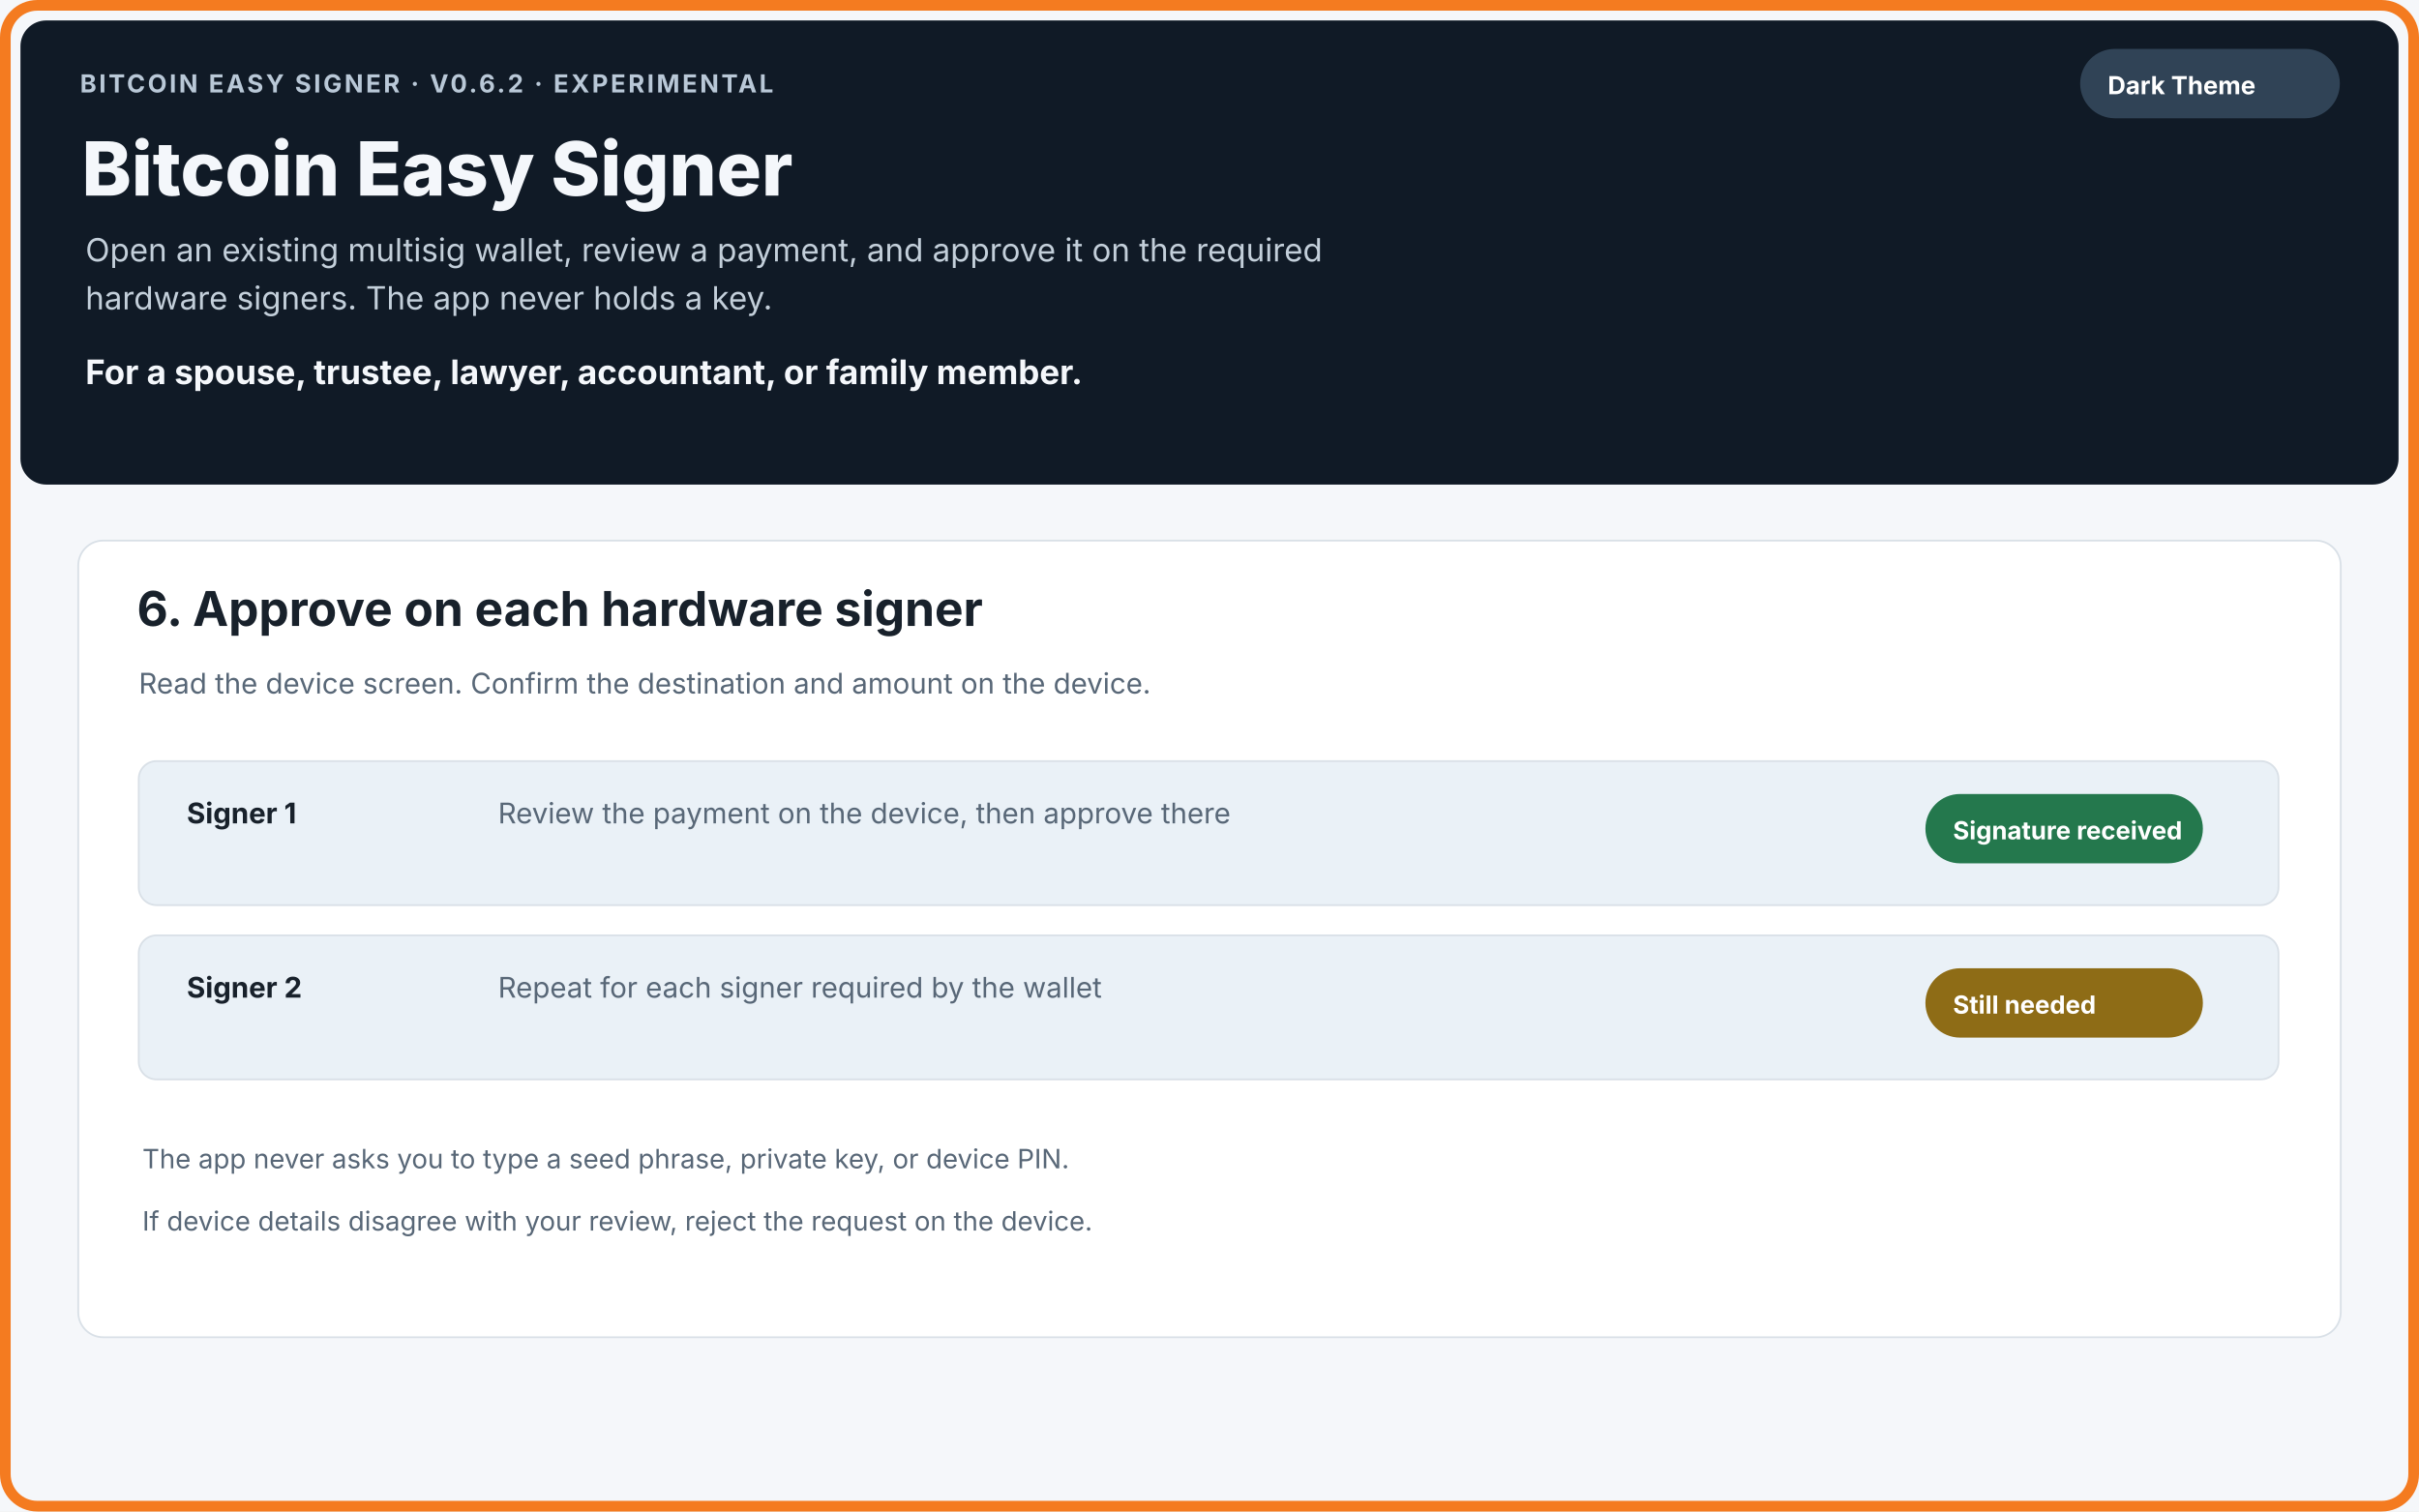
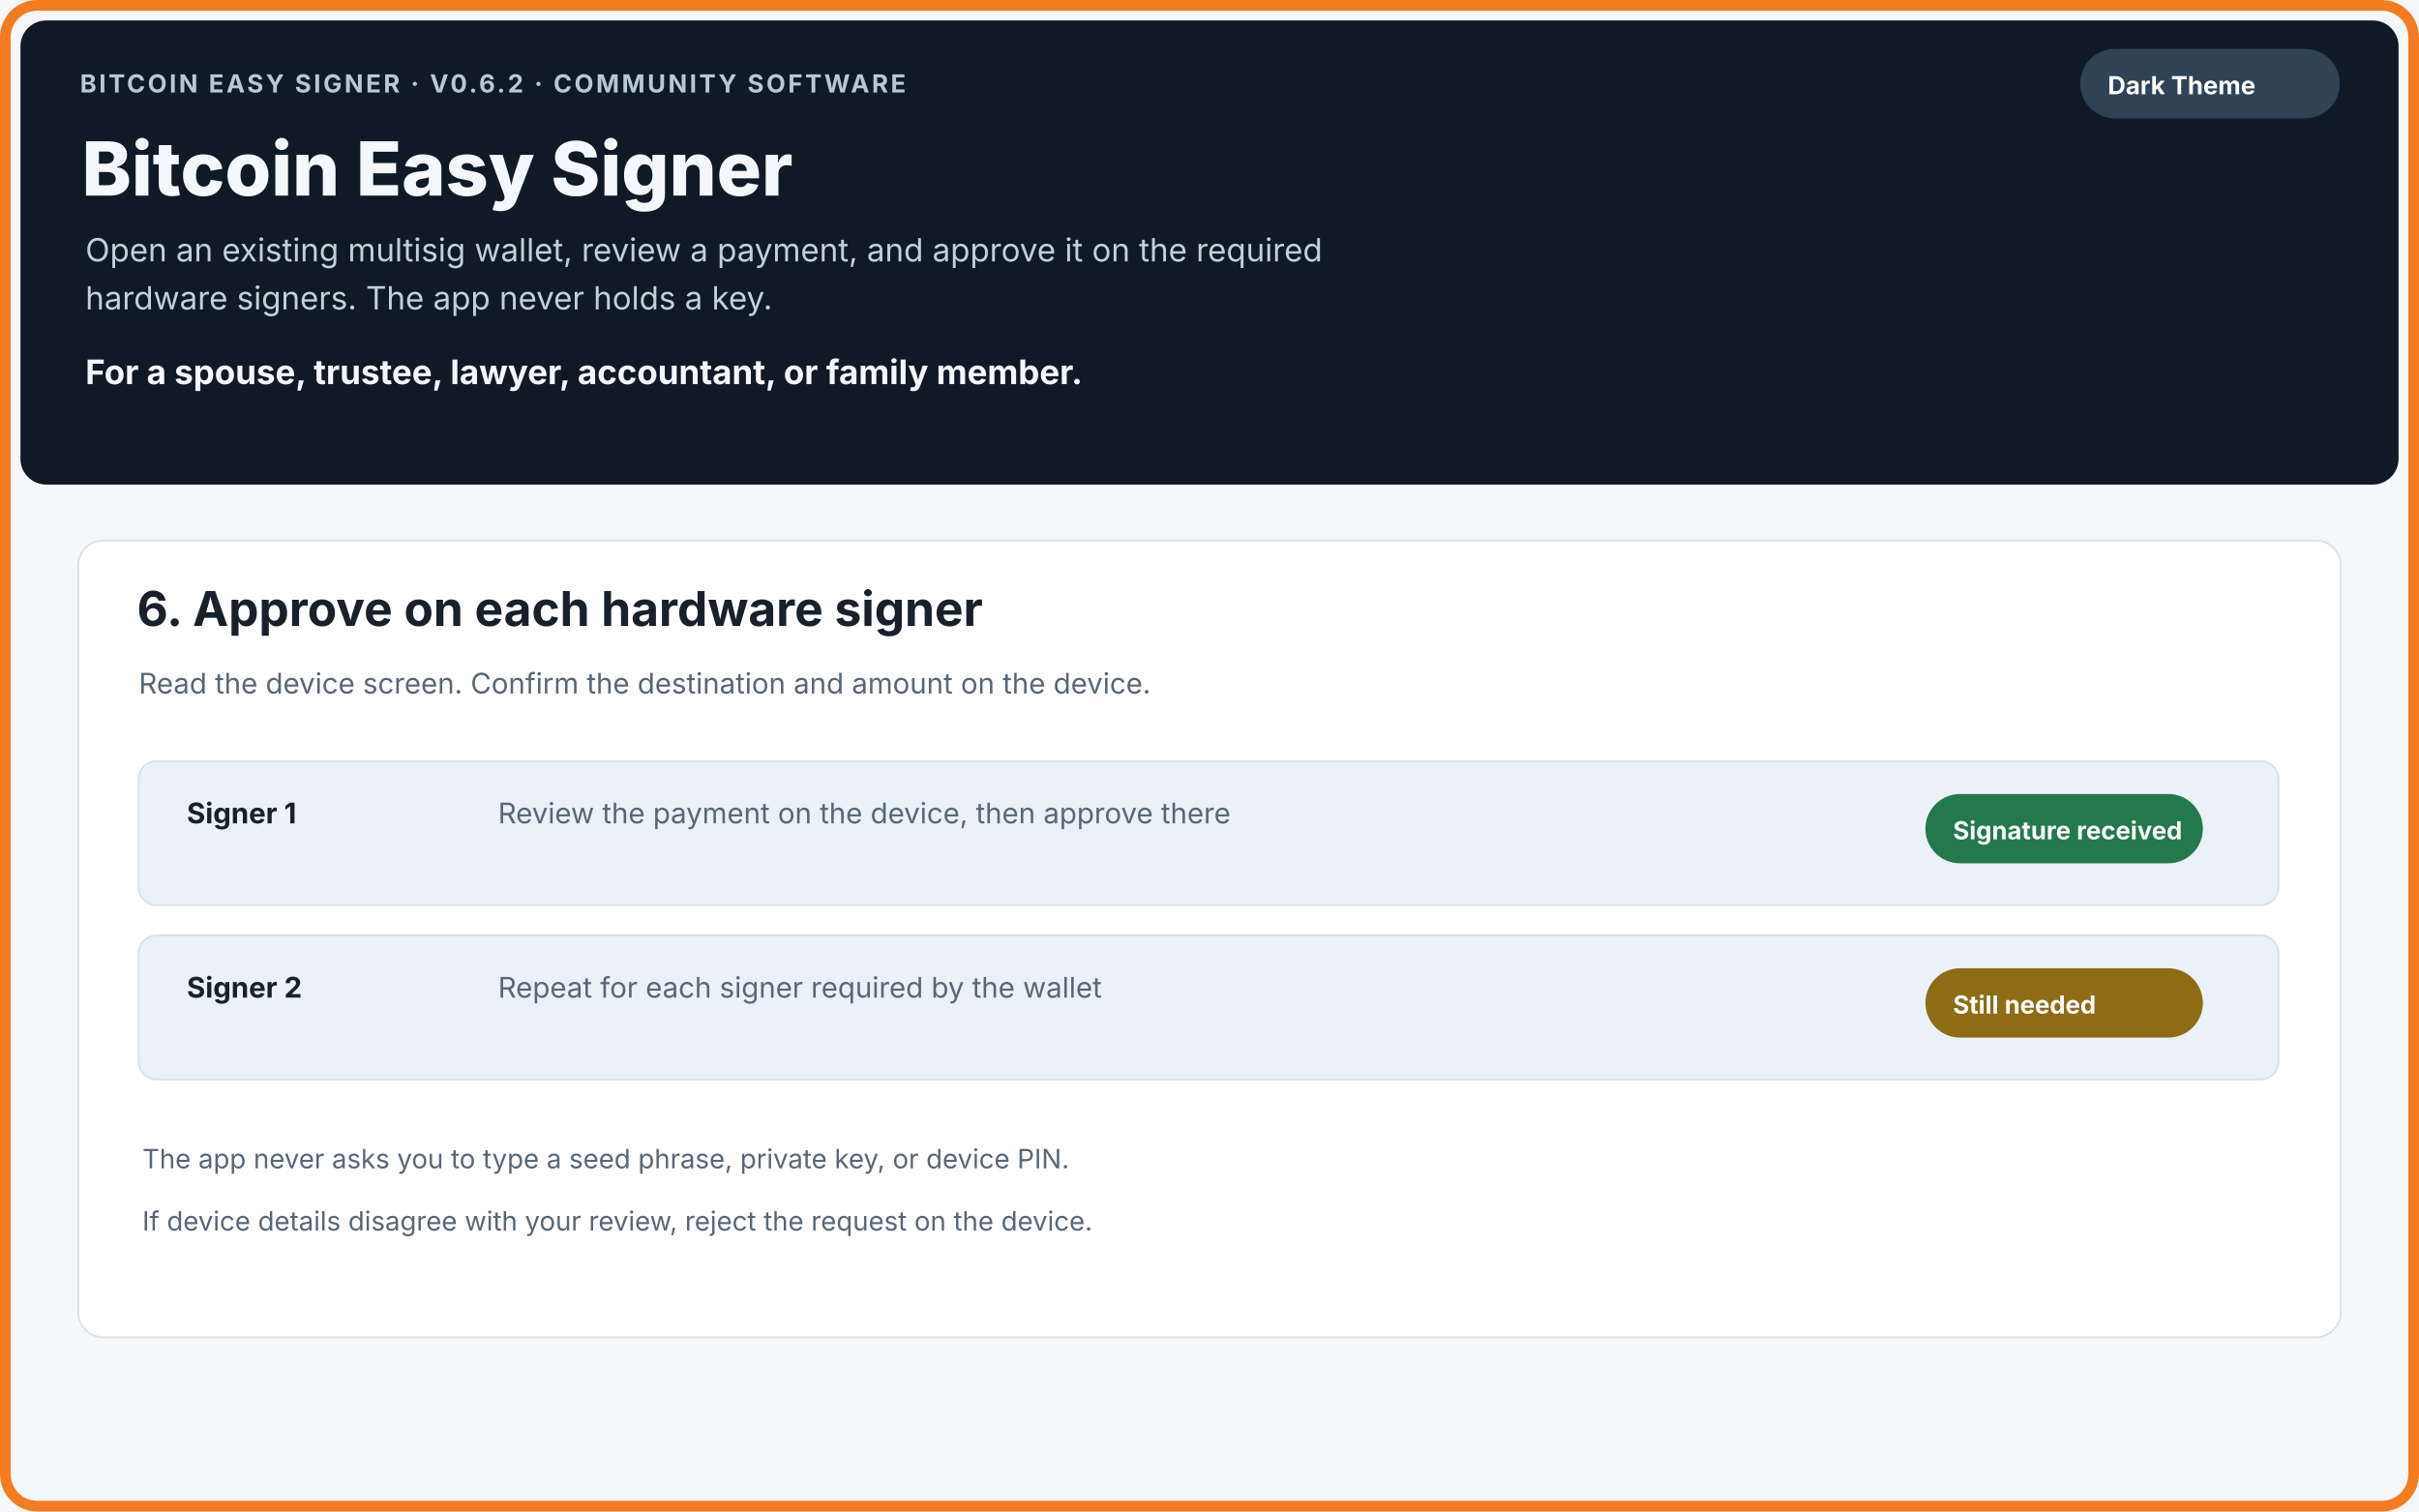
<svg xmlns="http://www.w3.org/2000/svg" width="1360" height="850" viewBox="0 0 1360 850" role="img" aria-labelledby="title desc">
  <style>text{font-family:-apple-system,BlinkMacSystemFont,"Segoe UI",sans-serif}</style>
  <rect width="1360" height="850" fill="#f5f7fa" />
  <rect x="3" y="3" width="1354" height="844" rx="18" fill="none" stroke="#f47b20" stroke-width="6" />
  <rect x="12" y="12" width="1336" height="260" rx="14" fill="#101a26" stroke="#101a26" stroke-width="1" />
-   <text x="45" y="52" fill="#b9c8d7" font-size="14" font-weight="750" letter-spacing="1.4">BITCOIN EASY SIGNER · V0.6.2 · EXPERIMENTAL</text>
+   <text x="45" y="52" fill="#b9c8d7" font-size="14" font-weight="750" letter-spacing="1.4">BITCOIN EASY SIGNER · V0.6.2 · COMMUNITY SOFTWARE</text>
  <rect x="1170" y="28" width="145" height="38" rx="19" fill="#304356" stroke="#304356" stroke-width="1" />
  <text x="1185" y="53" fill="#fff" font-size="14" font-weight="700">Dark Theme</text>
  <text x="46" y="110" fill="#f4f7fb" font-size="42" font-weight="760">Bitcoin Easy Signer</text>
  <text x="48" y="147" fill="#c3cfda" font-size="18" font-weight="400">Open an existing multisig wallet, review a payment, and approve it on the required</text>
  <text x="48" y="174" fill="#c3cfda" font-size="18" font-weight="400">hardware signers. The app never holds a key.</text>
  <text x="48" y="216" fill="#f4f7fb" font-size="19" font-weight="700">For a spouse, trustee, lawyer, accountant, or family member.</text>
  <rect x="44" y="304" width="1272" height="448" rx="14" fill="#ffffff" stroke="#d9e0e7" stroke-width="1" />
  <text x="77" y="352" fill="#18212b" font-size="27" font-weight="750">6. Approve on each hardware signer</text>
  <text x="78" y="390" fill="#586777" font-size="16" font-weight="400">Read the device screen. Confirm the destination and amount on the device.</text>
  <rect x="78" y="428" width="1203" height="81" rx="10" fill="#eaf1f7" stroke="#d9e0e7" stroke-width="1" />
  <text x="105" y="463" fill="#18212b" font-size="16" font-weight="700">Signer 1</text>
  <text x="280" y="463" fill="#586777" font-size="16" font-weight="400">Review the payment on the device, then approve there</text>
  <rect x="1083" y="447" width="155" height="38" rx="19" fill="#24784d" stroke="#24784d" stroke-width="1" />
  <text x="1098" y="472" fill="#fff" font-size="14" font-weight="700">Signature received</text>
  <rect x="78" y="526" width="1203" height="81" rx="10" fill="#eaf1f7" stroke="#d9e0e7" stroke-width="1" />
  <text x="105" y="561" fill="#18212b" font-size="16" font-weight="700">Signer 2</text>
  <text x="280" y="561" fill="#586777" font-size="16" font-weight="400">Repeat for each signer required by the wallet</text>
  <rect x="1083" y="545" width="155" height="38" rx="19" fill="#8e6c16" stroke="#8e6c16" stroke-width="1" />
  <text x="1098" y="570" fill="#fff" font-size="14" font-weight="700">Still needed</text>
  <text x="80" y="657" fill="#586777" font-size="15" font-weight="400">The app never asks you to type a seed phrase, private key, or device PIN.</text>
  <text x="80" y="692" fill="#586777" font-size="15" font-weight="400">If device details disagree with your review, reject the request on the device.</text>
</svg>
